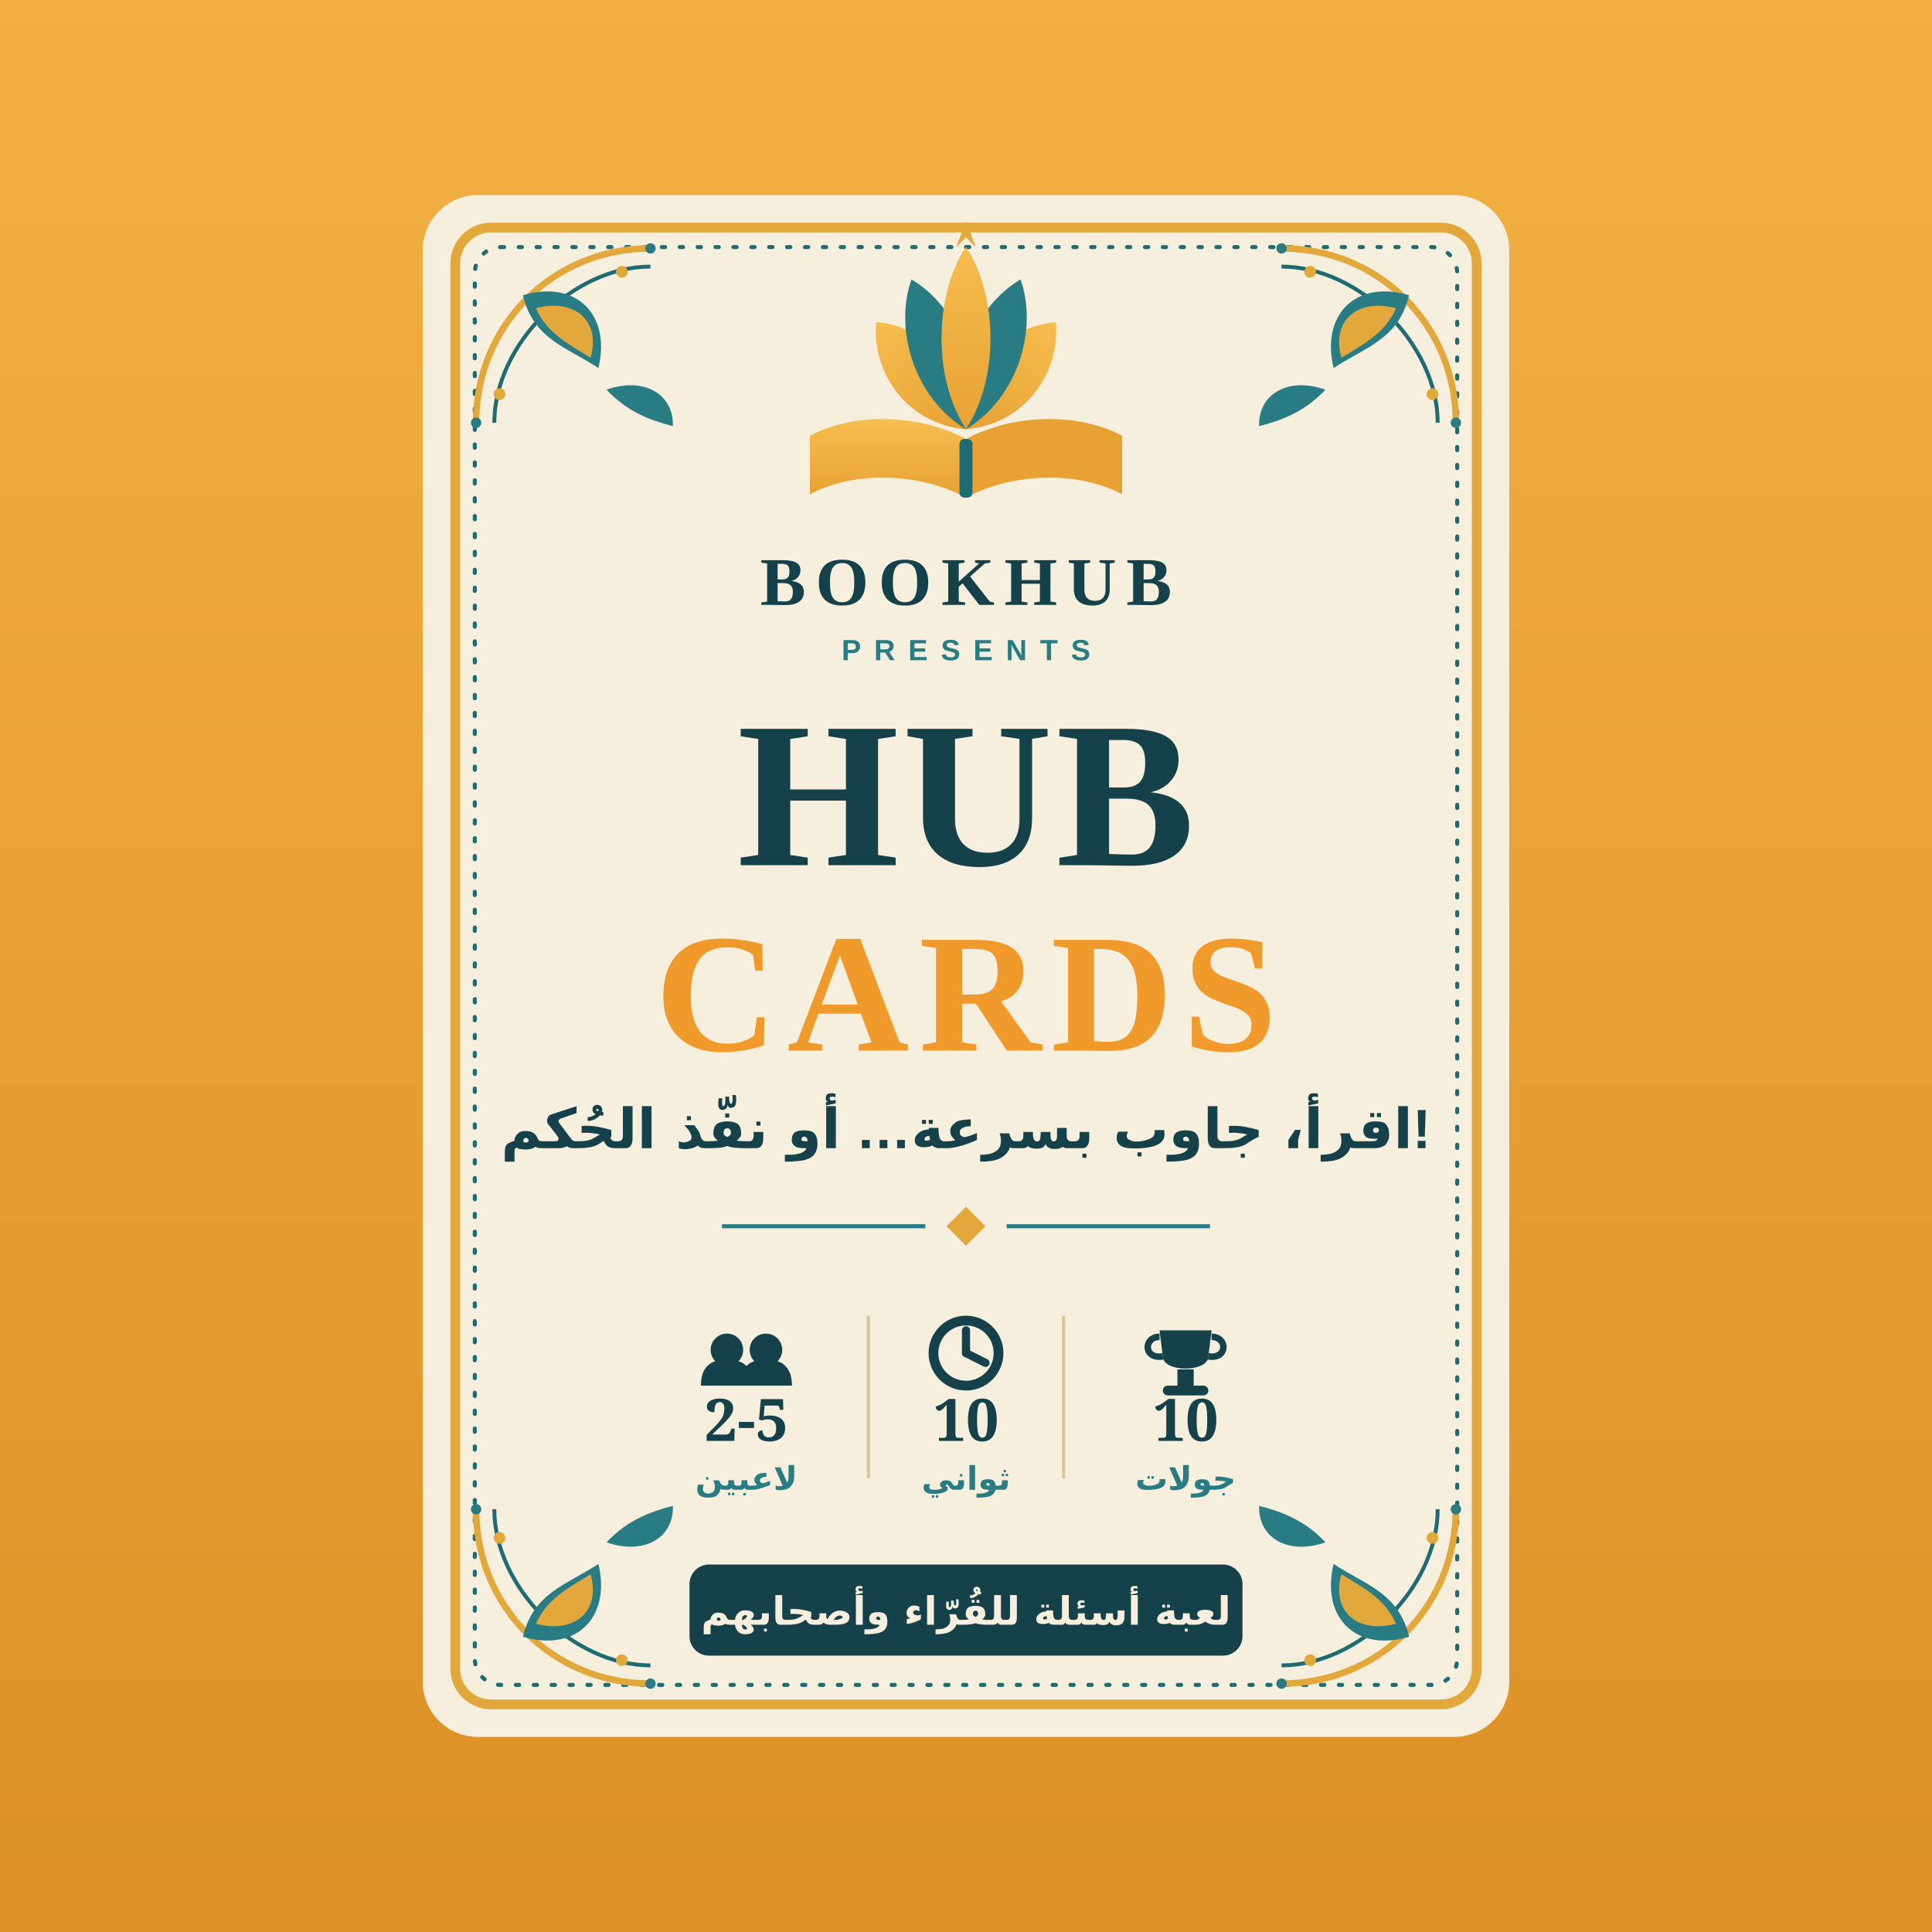
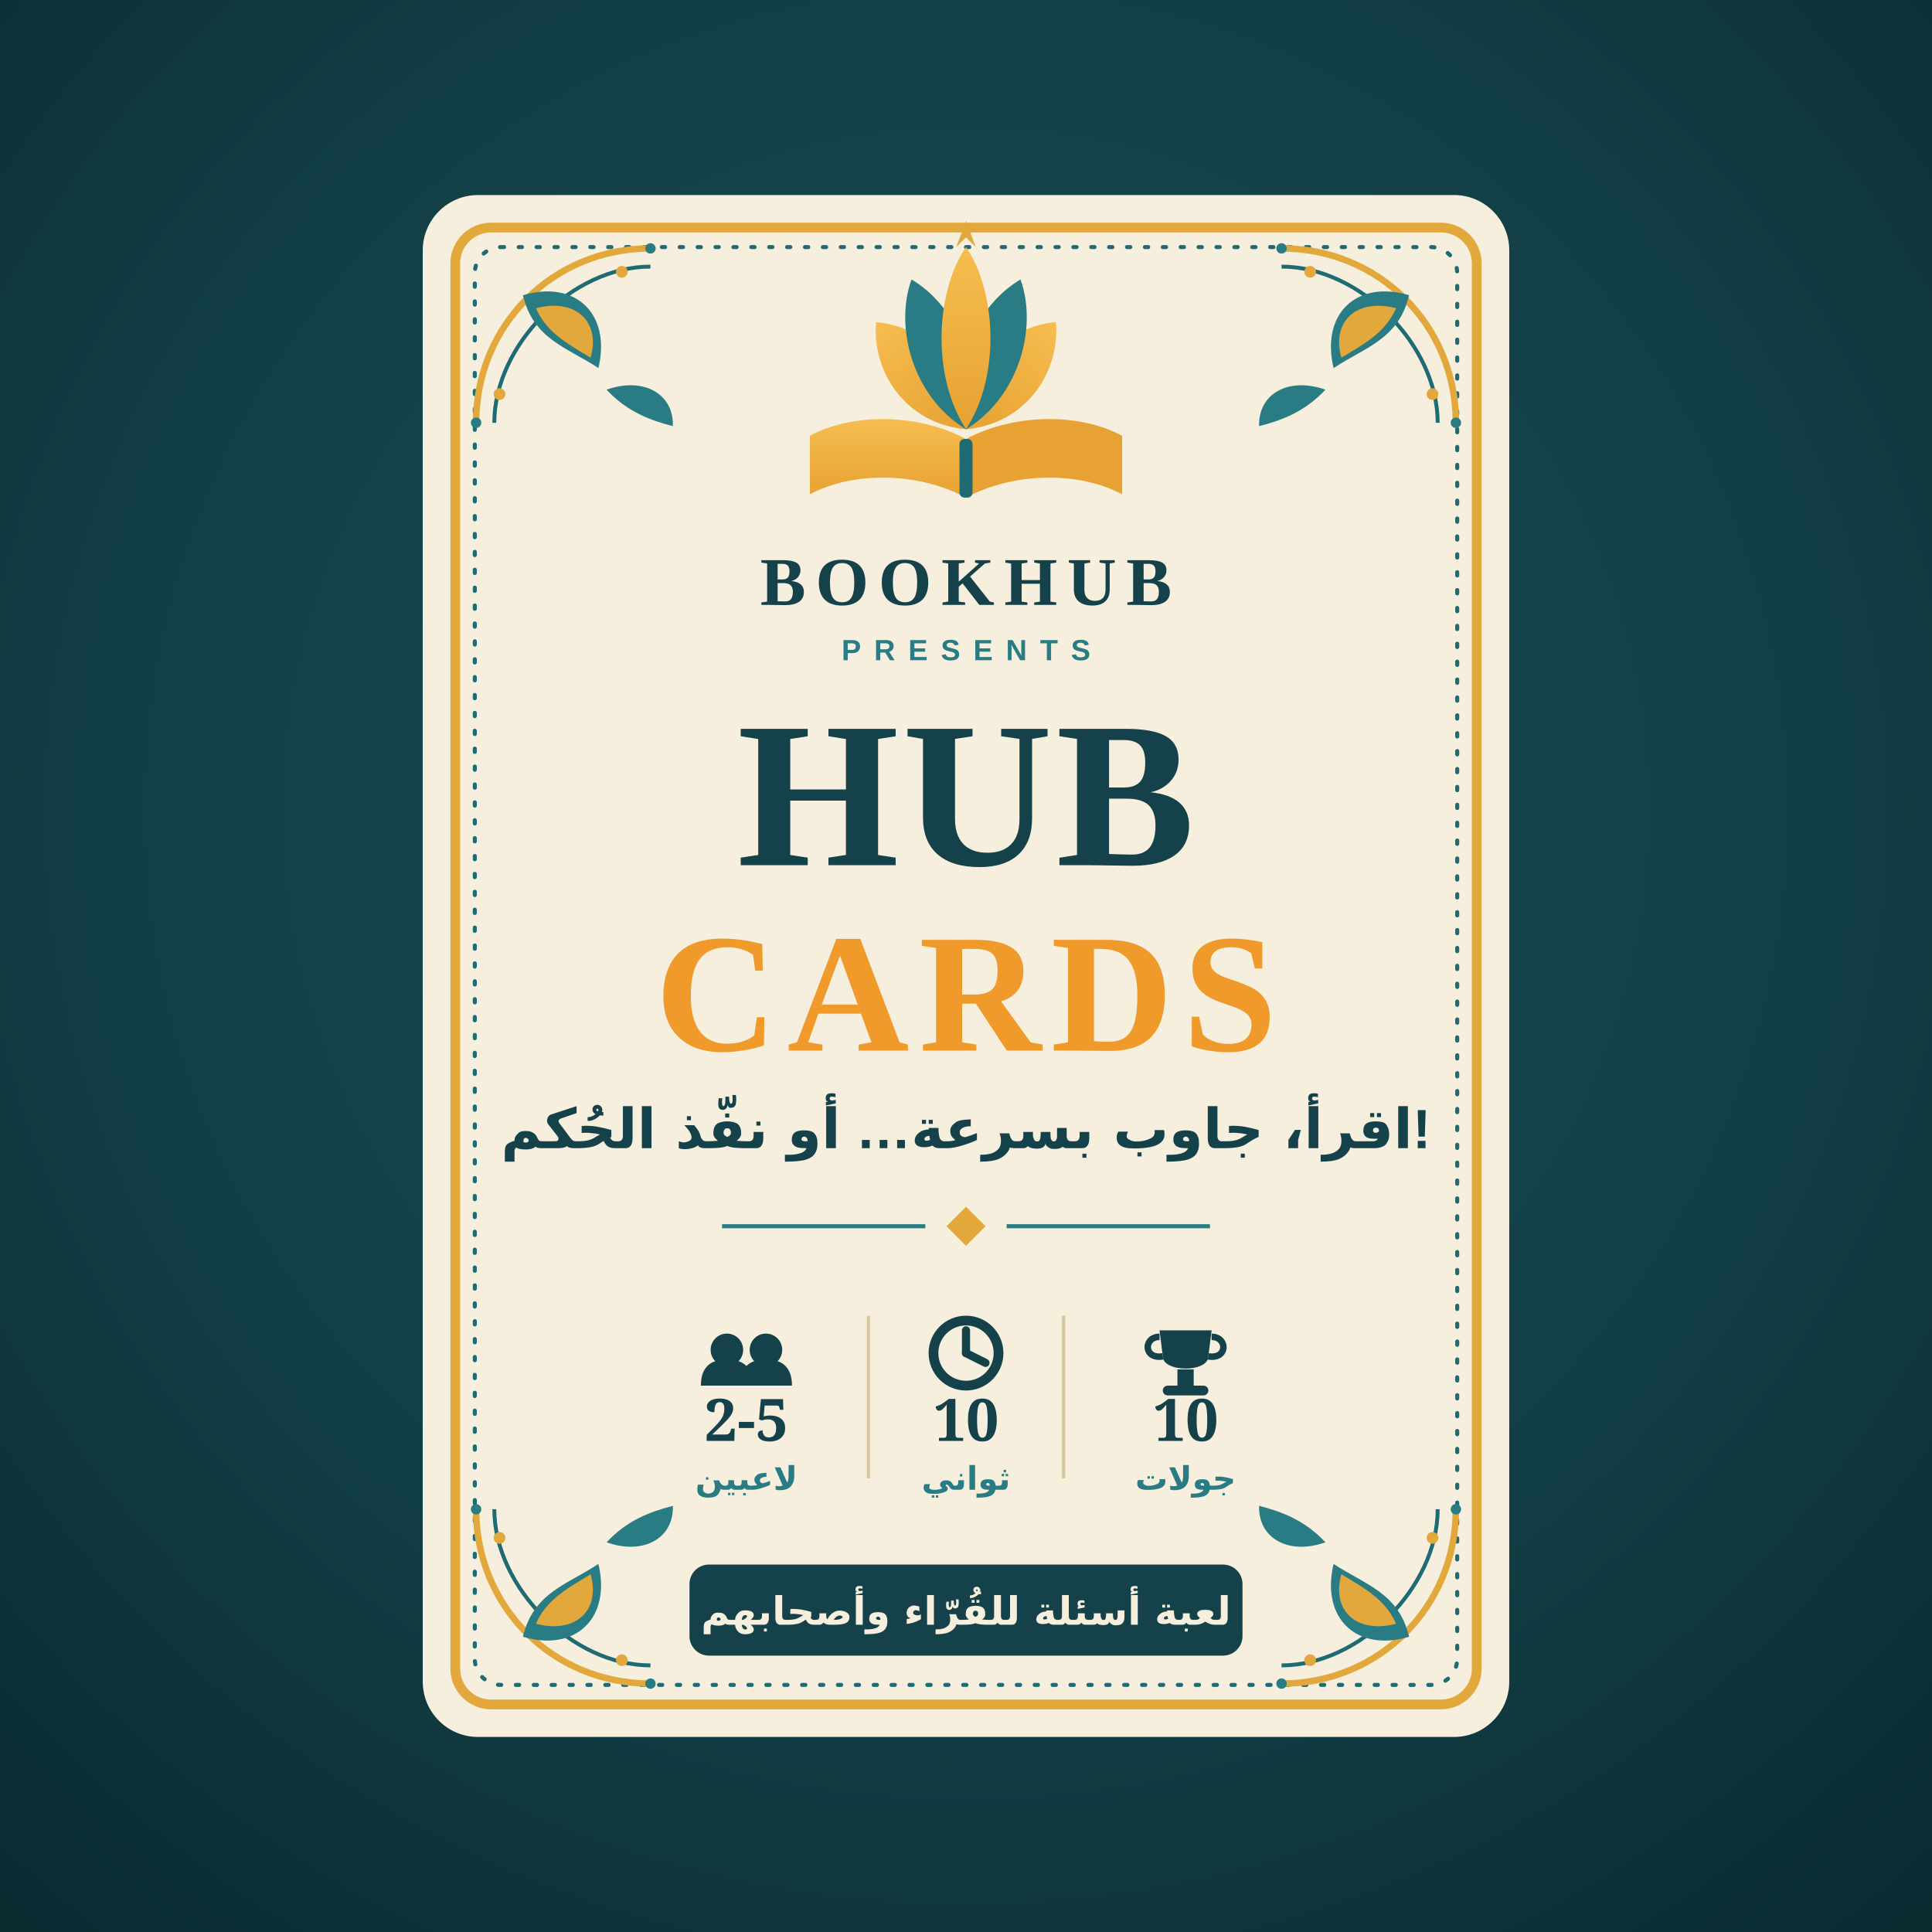
<svg xmlns="http://www.w3.org/2000/svg" viewBox="0 0 2732 2732">
  <defs>
-     <linearGradient id="goldBg" x1="0" y1="0" x2="0" y2="1">
-       <stop offset="0" stop-color="#f3b143" />
-       <stop offset="1" stop-color="#dc9026" />
-     </linearGradient>
+     <radialGradient id="goldBg" cx="50%" cy="42%" r="75%">
+       <stop offset="0" stop-color="#1a4e57" />
+       <stop offset="60%" stop-color="#123e45" />
+       <stop offset="100%" stop-color="#0a2a30" />
+     </radialGradient>
    <linearGradient id="petalGold" x1="0" y1="0" x2="0" y2="1">
      <stop offset="0" stop-color="#f6bd4f" />
      <stop offset="1" stop-color="#e7a233" />
    </linearGradient>
    <g id="fl">
      <path d="M16,150 C16,75 75,16 150,16" fill="none" stroke="#e3a83c" stroke-width="5" />
      <path d="M30,150 C30,90 90,30 150,30" fill="none" stroke="#1f6b73" stroke-width="3" />
      <path d="M52,52 C92,40 120,66 110,108 C86,92 60,86 52,52 Z" fill="#2a7c84" />
      <path d="M62,62 C92,54 112,72 104,100 C84,88 70,80 62,62 Z" fill="#e3a83c" />
      <path d="M120,120 C150,116 170,134 164,158 C148,150 132,140 120,120 Z" fill="#2a7c84" transform="rotate(-12 140 140)" />
      <circle cx="34" cy="128" r="4.5" fill="#e3a83c" />
      <circle cx="128" cy="34" r="4.5" fill="#e3a83c" />
      <circle cx="150" cy="16" r="4" fill="#2a7c84" />
      <circle cx="16" cy="150" r="4" fill="#2a7c84" />
    </g>
  </defs>
  <rect width="2732" height="2732" fill="url(#goldBg)" />
  <g transform="translate(538,216) scale(2.3)">
    <rect x="26" y="26" width="668" height="948" rx="34" fill="#f6efdd" />
    <rect x="46" y="46" width="628" height="908" rx="22" fill="none" stroke="#e3a83c" stroke-width="6" />
    <rect x="58" y="58" width="604" height="884" rx="16" fill="none" stroke="#1f6b73" stroke-width="2.5" stroke-dasharray="2 9" stroke-linecap="round" />
    <use href="#fl" transform="translate(46,46) scale(0.8)" />
    <use href="#fl" transform="translate(674,46) scale(-0.8,0.8)" />
    <use href="#fl" transform="translate(46,954) scale(0.8,-0.8)" />
    <use href="#fl" transform="translate(674,954) scale(-0.8,-0.8)" />
    <g transform="translate(360,170)">
      <g>
        <path d="M0,0 C-26,-26 -22,-64 0,-86 C22,-64 26,-26 0,0 Z" transform="rotate(-40)" fill="url(#petalGold)" />
        <path d="M0,0 C-26,-26 -22,-64 0,-86 C22,-64 26,-26 0,0 Z" transform="rotate(40)" fill="url(#petalGold)" />
        <path d="M0,0 C-24,-30 -20,-74 0,-98 C20,-74 24,-30 0,0 Z" transform="rotate(-20)" fill="#2a7c84" />
        <path d="M0,0 C-24,-30 -20,-74 0,-98 C20,-74 24,-30 0,0 Z" transform="rotate(20)" fill="#2a7c84" />
        <path d="M0,0 C-22,-34 -18,-86 0,-112 C18,-86 22,-34 0,0 Z" fill="url(#petalGold)" />
      </g>
      <path d="M0,-128 L6,-112 L0,-118 L-6,-112 Z" fill="#e3a83c" />
      <path d="M0,6 C-30,-10 -70,-10 -96,4 L-96,40 C-70,26 -30,26 0,42 Z" fill="url(#petalGold)" />
      <path d="M0,6 C30,-10 70,-10 96,4 L96,40 C70,26 30,26 0,42 Z" fill="#e7a233" />
      <rect x="-4" y="6" width="8" height="36" rx="3" fill="#1f6b73" />
    </g>
    <text x="360" y="278" font-family="Georgia, 'Times New Roman', serif" font-size="42" font-weight="700" letter-spacing="6" fill="#15414a" text-anchor="middle">BOOKHUB</text>
    <text x="360" y="312" font-family="Arial, sans-serif" font-size="18" font-weight="700" letter-spacing="8" fill="#2a7c84" text-anchor="middle">PRESENTS</text>
    <text x="360" y="438" font-family="Georgia, 'Times New Roman', serif" font-size="128" font-weight="900" letter-spacing="2" fill="#15414a" text-anchor="middle">HUB</text>
    <text x="360" y="552" font-family="Georgia, 'Times New Roman', serif" font-size="104" font-weight="900" letter-spacing="6" fill="#ef9a2b" text-anchor="middle">CARDS</text>
    <text x="360" y="612" font-family="'Tajawal', Arial, sans-serif" font-size="34" font-weight="800" fill="#15414a" text-anchor="middle">اقرأ، جاوب بسرعة… أو نفّذ الحُكم!</text>
    <g stroke="#2a7c84" stroke-width="2.5" fill="none">
      <line x1="210" y1="660" x2="335" y2="660" />
      <line x1="385" y1="660" x2="510" y2="660" />
    </g>
    <path d="M360,648 L372,660 L360,672 L348,660 Z" fill="#e3a83c" />
    <g text-anchor="middle">
      <g transform="translate(225,740)" fill="#15414a">
        <circle cx="-12" cy="-4" r="10" />
        <circle cx="12" cy="-4" r="10" />
        <path d="M-28,18 C-28,2 -16,2 -12,2 C-8,2 4,2 4,18 Z" />
        <path d="M-4,18 C-4,2 8,2 12,2 C16,2 28,2 28,18 Z" />
      </g>
      <text x="225" y="792" font-family="Georgia, serif" font-size="36" font-weight="900" fill="#15414a">2-5</text>
      <text x="225" y="822" font-family="'Tajawal',Arial,sans-serif" font-size="20" font-weight="700" fill="#2a7c84">لاعبين</text>
      <g transform="translate(360,738)" fill="none" stroke="#15414a" stroke-width="6">
        <circle cx="0" cy="0" r="20" />
      </g>
      <line x1="360" y1="738" x2="360" y2="724" stroke="#15414a" stroke-width="5" stroke-linecap="round" />
      <line x1="360" y1="738" x2="372" y2="744" stroke="#15414a" stroke-width="5" stroke-linecap="round" />
      <text x="360" y="792" font-family="Georgia, serif" font-size="36" font-weight="900" fill="#15414a">10</text>
      <text x="360" y="822" font-family="'Tajawal',Arial,sans-serif" font-size="20" font-weight="700" fill="#2a7c84">ثواني</text>
      <g transform="translate(495,742)" fill="#15414a">
        <path d="M-16,-18 L16,-18 L14,-2 C14,8 -14,8 -14,-2 Z" />
        <path d="M-16,-14 C-26,-14 -26,0 -14,-2" fill="none" stroke="#15414a" stroke-width="4" />
        <path d="M16,-14 C26,-14 26,0 14,-2" fill="none" stroke="#15414a" stroke-width="4" />
        <rect x="-5" y="6" width="10" height="10" />
        <rect x="-14" y="16" width="28" height="6" rx="3" />
      </g>
      <text x="495" y="792" font-family="Georgia, serif" font-size="36" font-weight="900" fill="#15414a">10</text>
      <text x="495" y="822" font-family="'Tajawal',Arial,sans-serif" font-size="20" font-weight="700" fill="#2a7c84">جولات</text>
      <line x1="300" y1="715" x2="300" y2="815" stroke="#d8c79c" stroke-width="2" />
      <line x1="420" y1="715" x2="420" y2="815" stroke="#d8c79c" stroke-width="2" />
    </g>
    <rect x="190" y="868" width="340" height="56" rx="12" fill="#15414a" />
    <text x="360" y="905" font-family="'Tajawal',Arial,sans-serif" font-size="24" font-weight="700" fill="#f6efdd" text-anchor="middle">لعبة أسئلة للقُرّاء وأصحابهم</text>
  </g>
</svg>
